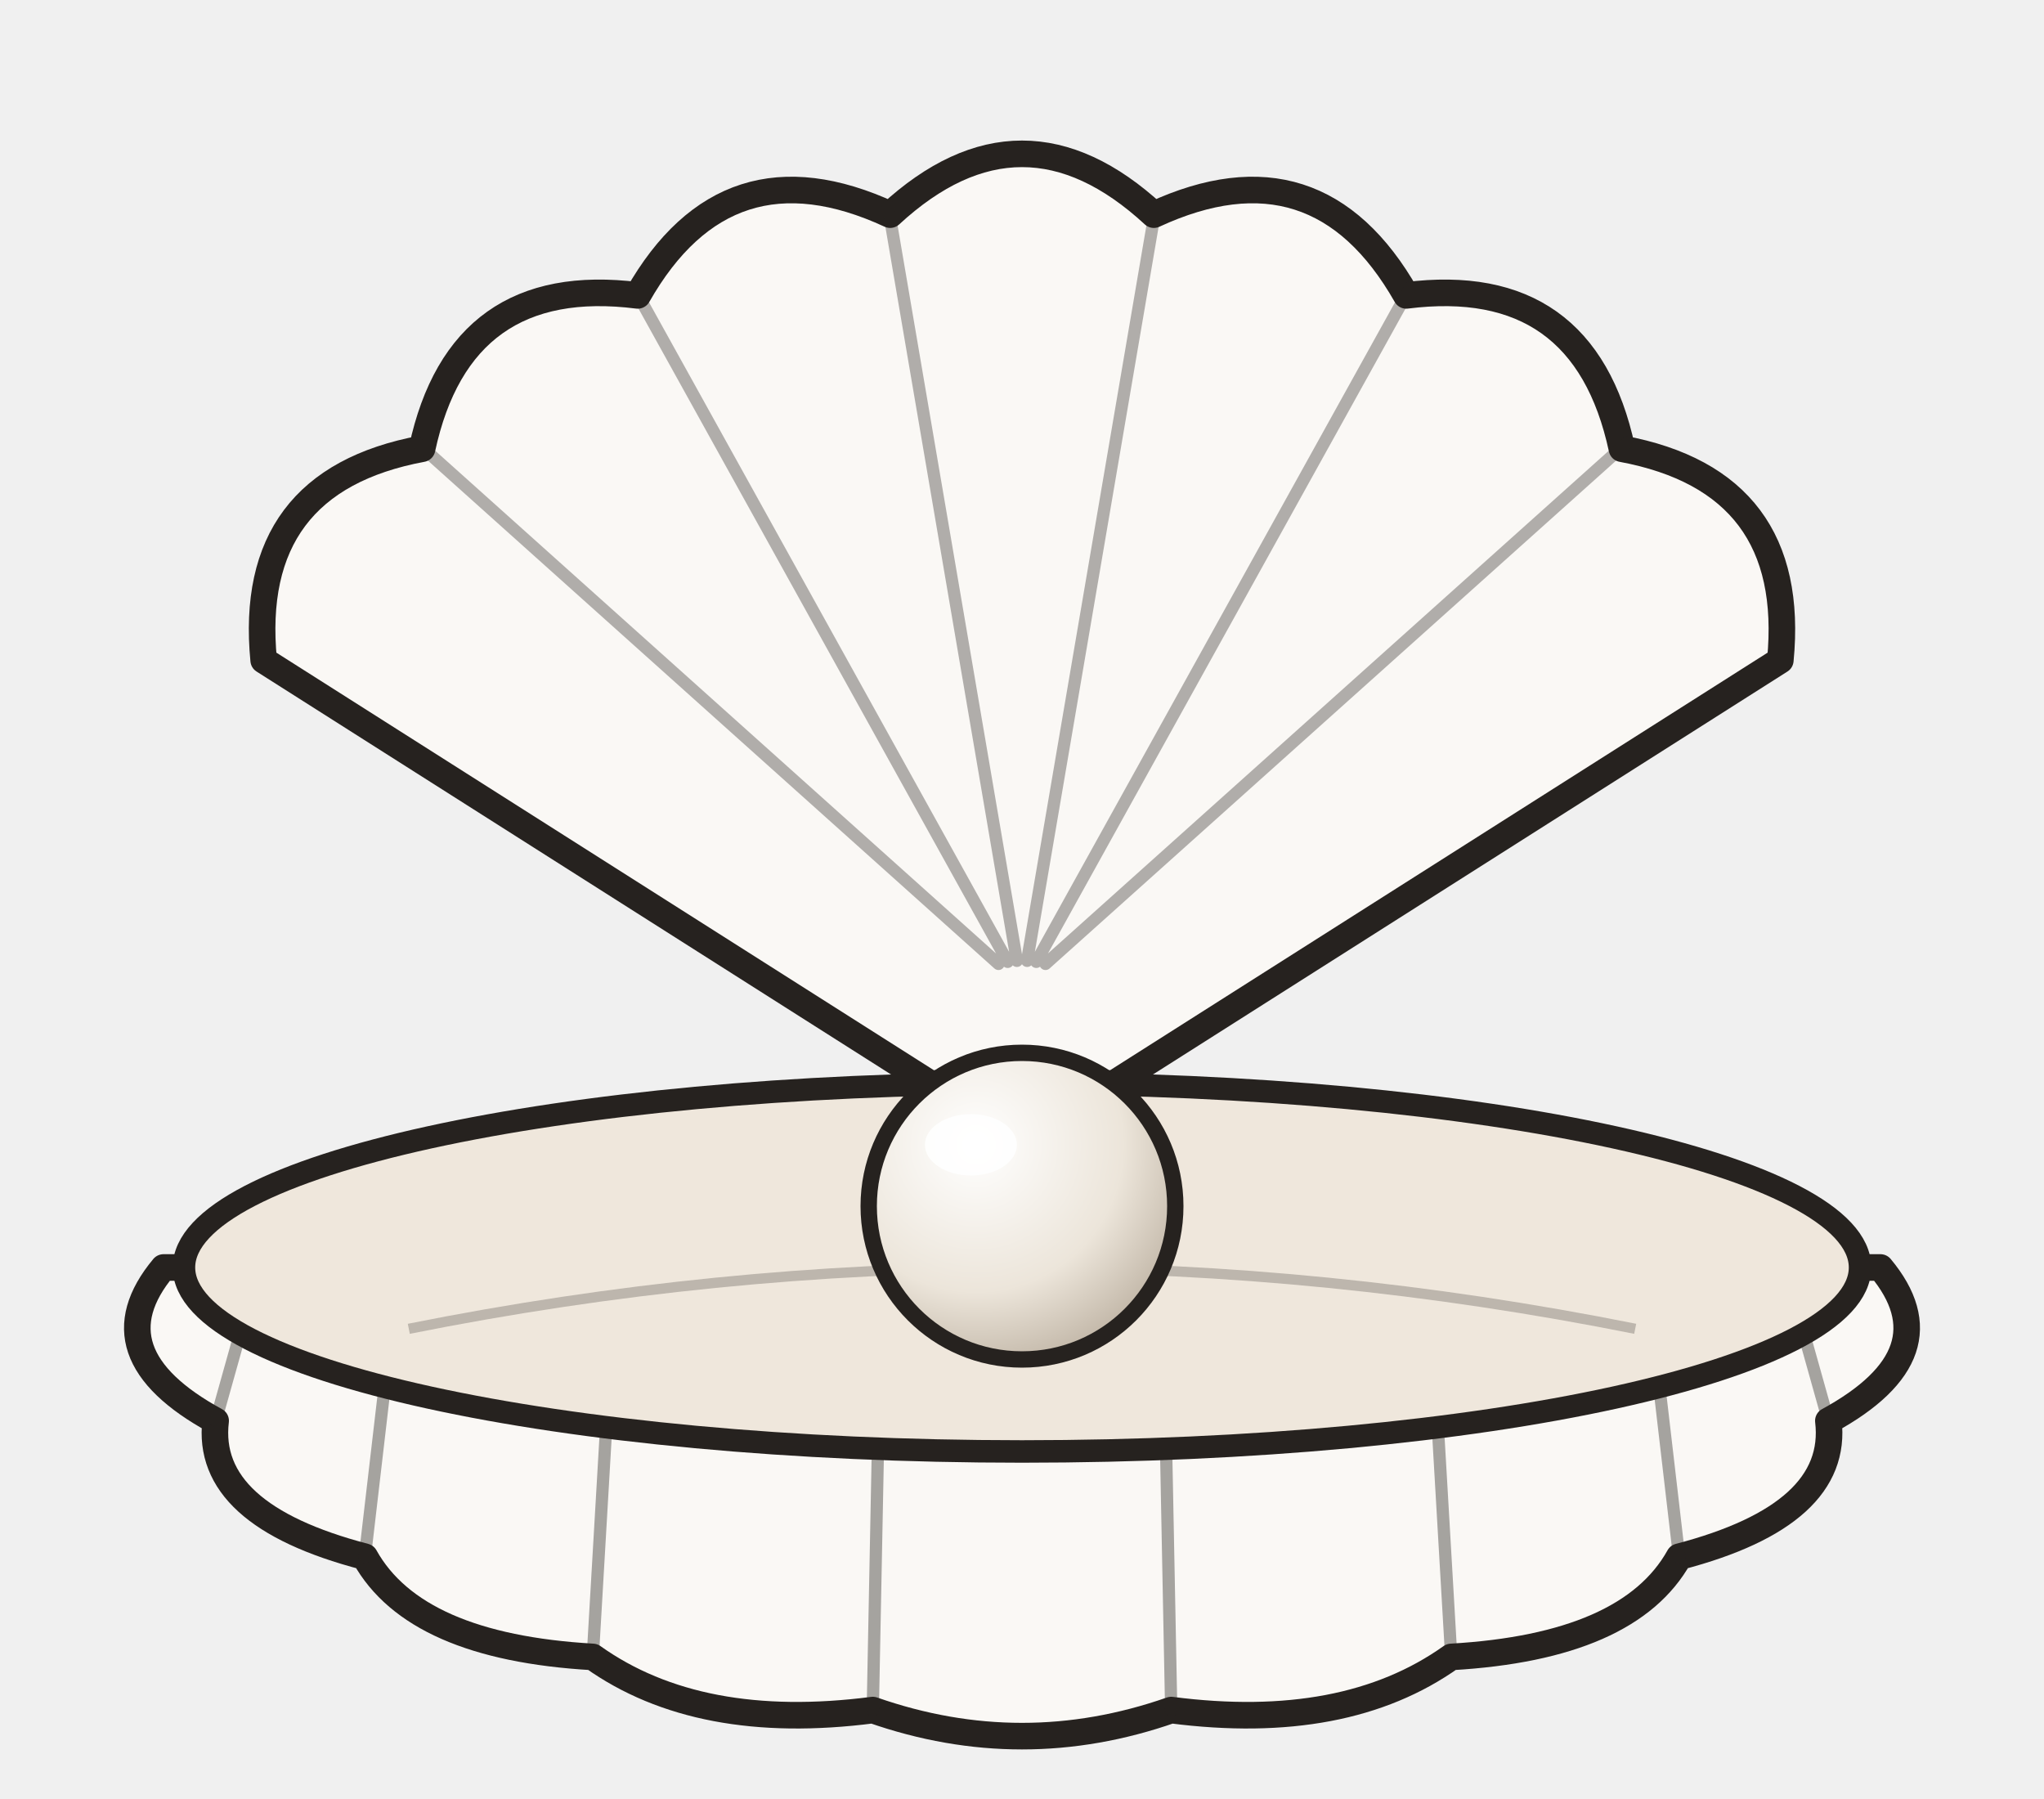
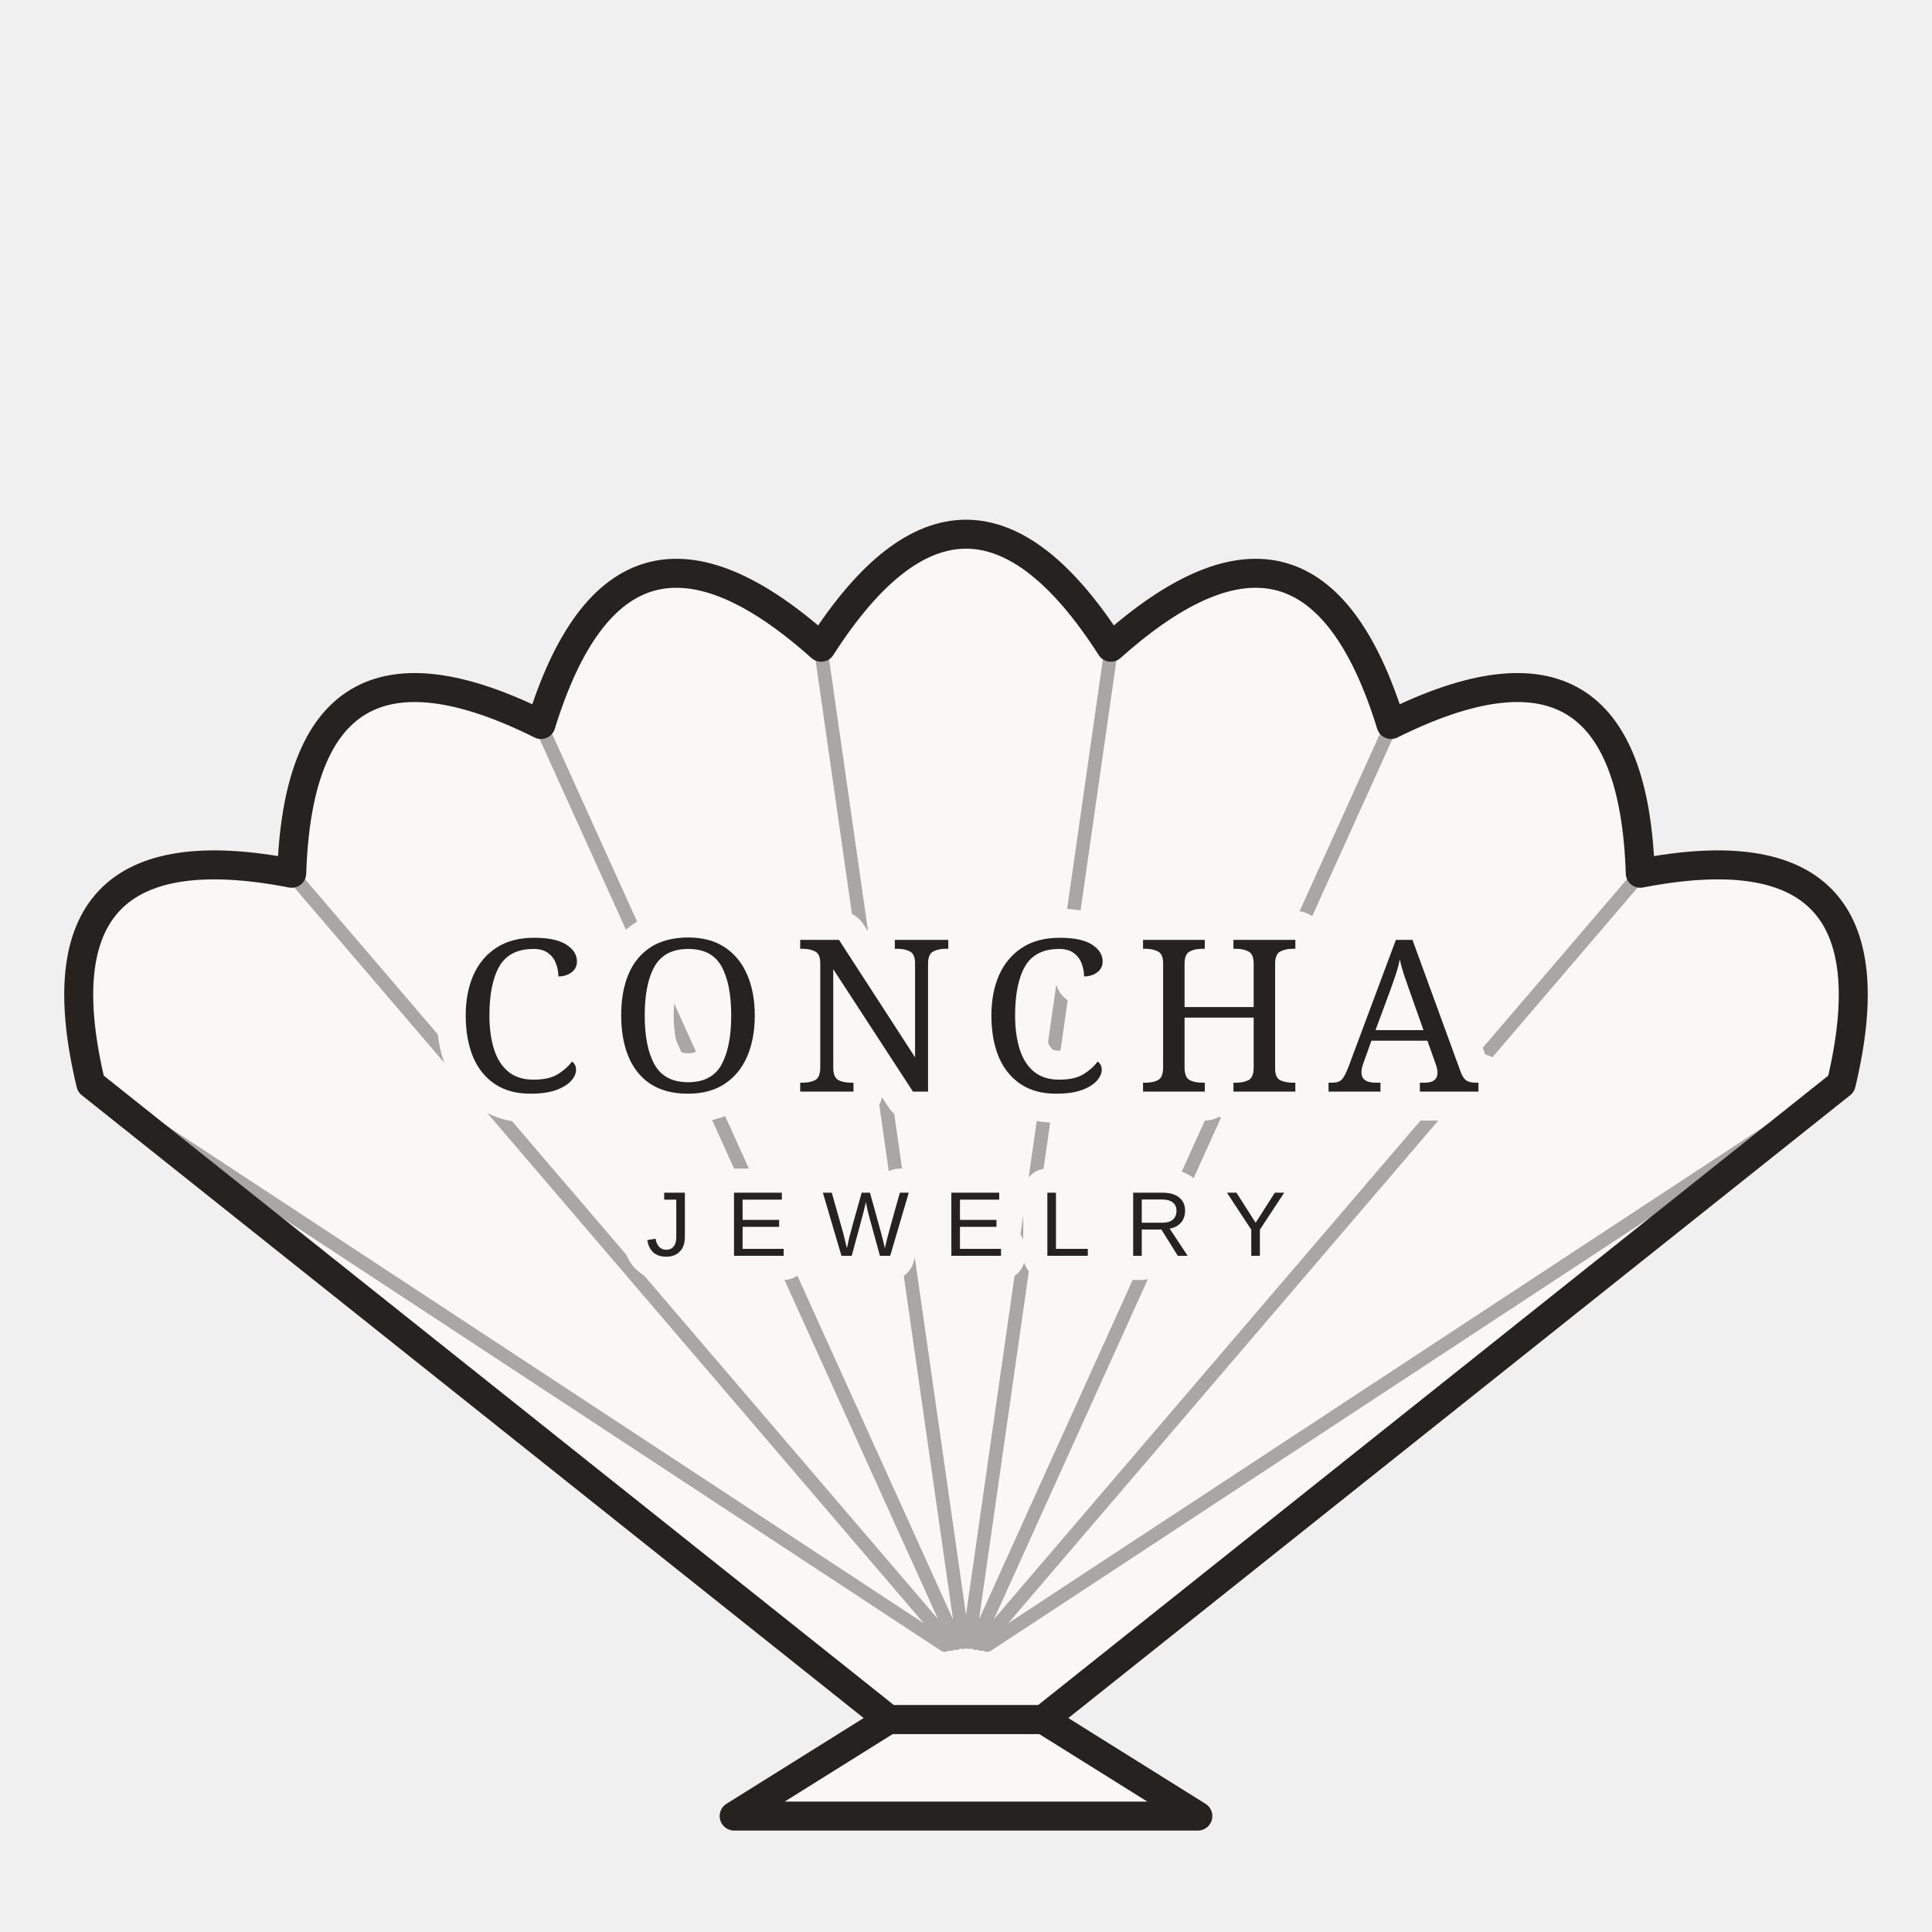
- <svg xmlns="http://www.w3.org/2000/svg" viewBox="0 0 200 176" color="#26221f">
-   <defs>
-     <radialGradient id="lp" cx=".35" cy=".3" r=".8">
-       <stop offset="0" stop-color="#ffffff" />
-       <stop offset=".6" stop-color="#ece5da" />
-       <stop offset="1" stop-color="#b9ad9d" />
-     </radialGradient>
-   </defs>
-   <g transform="translate(0,-14)">
-     <path d="M184.0 138.0 Q191.0 146.4 178.9 153.0 Q180.0 162.2 164.3 166.3 Q159.4 175.1 142.0 176.1 Q131.6 183.5 114.6 181.3 Q100.0 186.4 85.4 181.3 Q68.4 183.5 58.0 176.1 Q40.6 175.1 35.7 166.3 Q20.0 162.2 21.1 153.0 Q9.0 146.4 16.0 138.0 Z" fill="#faf8f5" stroke="currentColor" stroke-linejoin="round" stroke-width="2.6" />
-     <path d="M176.6 144.8L178.9 153.0M162.4 150.0L164.3 166.3M140.7 153.8L142.0 176.1M114.1 155.8L114.6 181.3M85.9 155.8L85.4 181.3M59.3 153.8L58.0 176.1M37.6 150.0L35.7 166.3M23.4 144.8L21.1 153.0" fill="none" stroke="currentColor" stroke-width="1.2" opacity=".4" stroke-linecap="round" />
-     <ellipse cx="100" cy="138" rx="82" ry="18" fill="#efe7dc" stroke="currentColor" stroke-linejoin="round" stroke-width="2.2" />
-     <path d="M40 144Q100 132 160 144" fill="none" stroke="currentColor" stroke-width="1" opacity=".25" />
-     <path d="M91 120 L25.8 78.6 Q24.1 61.1 41.3 57.9 Q45.0 40.7 62.4 42.9 Q71.1 27.6 87.1 35.0 Q100.0 23.1 112.9 35.0 Q128.9 27.6 137.6 42.9 Q155.0 40.7 158.7 57.9 Q175.9 61.1 174.2 78.6 L109 120 Z" fill="#faf8f5" stroke="currentColor" stroke-linejoin="round" stroke-width="2.6" />
-     <path d="M97.7 108.3L40.8 57.3M98.6 108.1L62.0 42.1M99.5 108.0L86.9 34.2M100.5 108.0L113.1 34.2M101.4 108.1L138.0 42.1M102.3 108.3L159.2 57.3" fill="none" stroke="currentColor" stroke-width="1.2" opacity=".35" stroke-linecap="round" />
-     <circle cx="100" cy="132" r="15" fill="url(#lp)" stroke="currentColor" stroke-linejoin="round" stroke-width="1.6" />
-     <ellipse cx="95" cy="126" rx="4.5" ry="3" fill="#fff" opacity=".85" />
+ <svg xmlns="http://www.w3.org/2000/svg" viewBox="0 0 200 200" color="#26221f">
+   <path d="M92.0 178.0L76.0 188.0L124.0 188.0L108.0 178.0Z" fill="#faf8f5" stroke="currentColor" stroke-width="3" stroke-linejoin="round" />
+   <path d="M92.0 178.0 L9.4 112.2 Q2.9 85.1 30.2 90.4 Q31.1 62.6 56.0 75.0 Q64.2 48.4 85.0 67.0 Q100.0 43.6 115.0 67.0 Q135.8 48.4 144.0 75.0 Q168.9 62.6 169.8 90.4 Q197.1 85.1 190.6 112.2 L108.0 178.0 Z" fill="#faf8f5" stroke="currentColor" stroke-width="3" stroke-linejoin="round" />
+   <path d="M97.8 170.3L10.3 112.8M98.4 170.2L30.9 91.3M99.0 170.1L56.4 76.0M99.7 170.0L85.1 68.1M100.3 170.0L114.9 68.1M101.0 170.1L143.6 76.0M101.6 170.2L169.1 91.3M102.2 170.3L189.7 112.8" fill="none" stroke="currentColor" stroke-width="1.4" opacity=".38" stroke-linecap="round" />
+   <g text-anchor="middle" fill="currentColor" paint-order="stroke" stroke="#faf8f5" stroke-linejoin="round">
+     <text x="100" y="113" font-family="'Georgia',Georgia,serif" font-size="22" font-weight="500" letter-spacing="2.6" stroke-width="6">CONCHA</text>
+     <text x="100" y="130" font-family="'Arial',Arial,sans-serif" font-size="9.5" font-weight="500" letter-spacing="3.6" stroke-width="5">JEWELRY</text>
  </g>
</svg>
